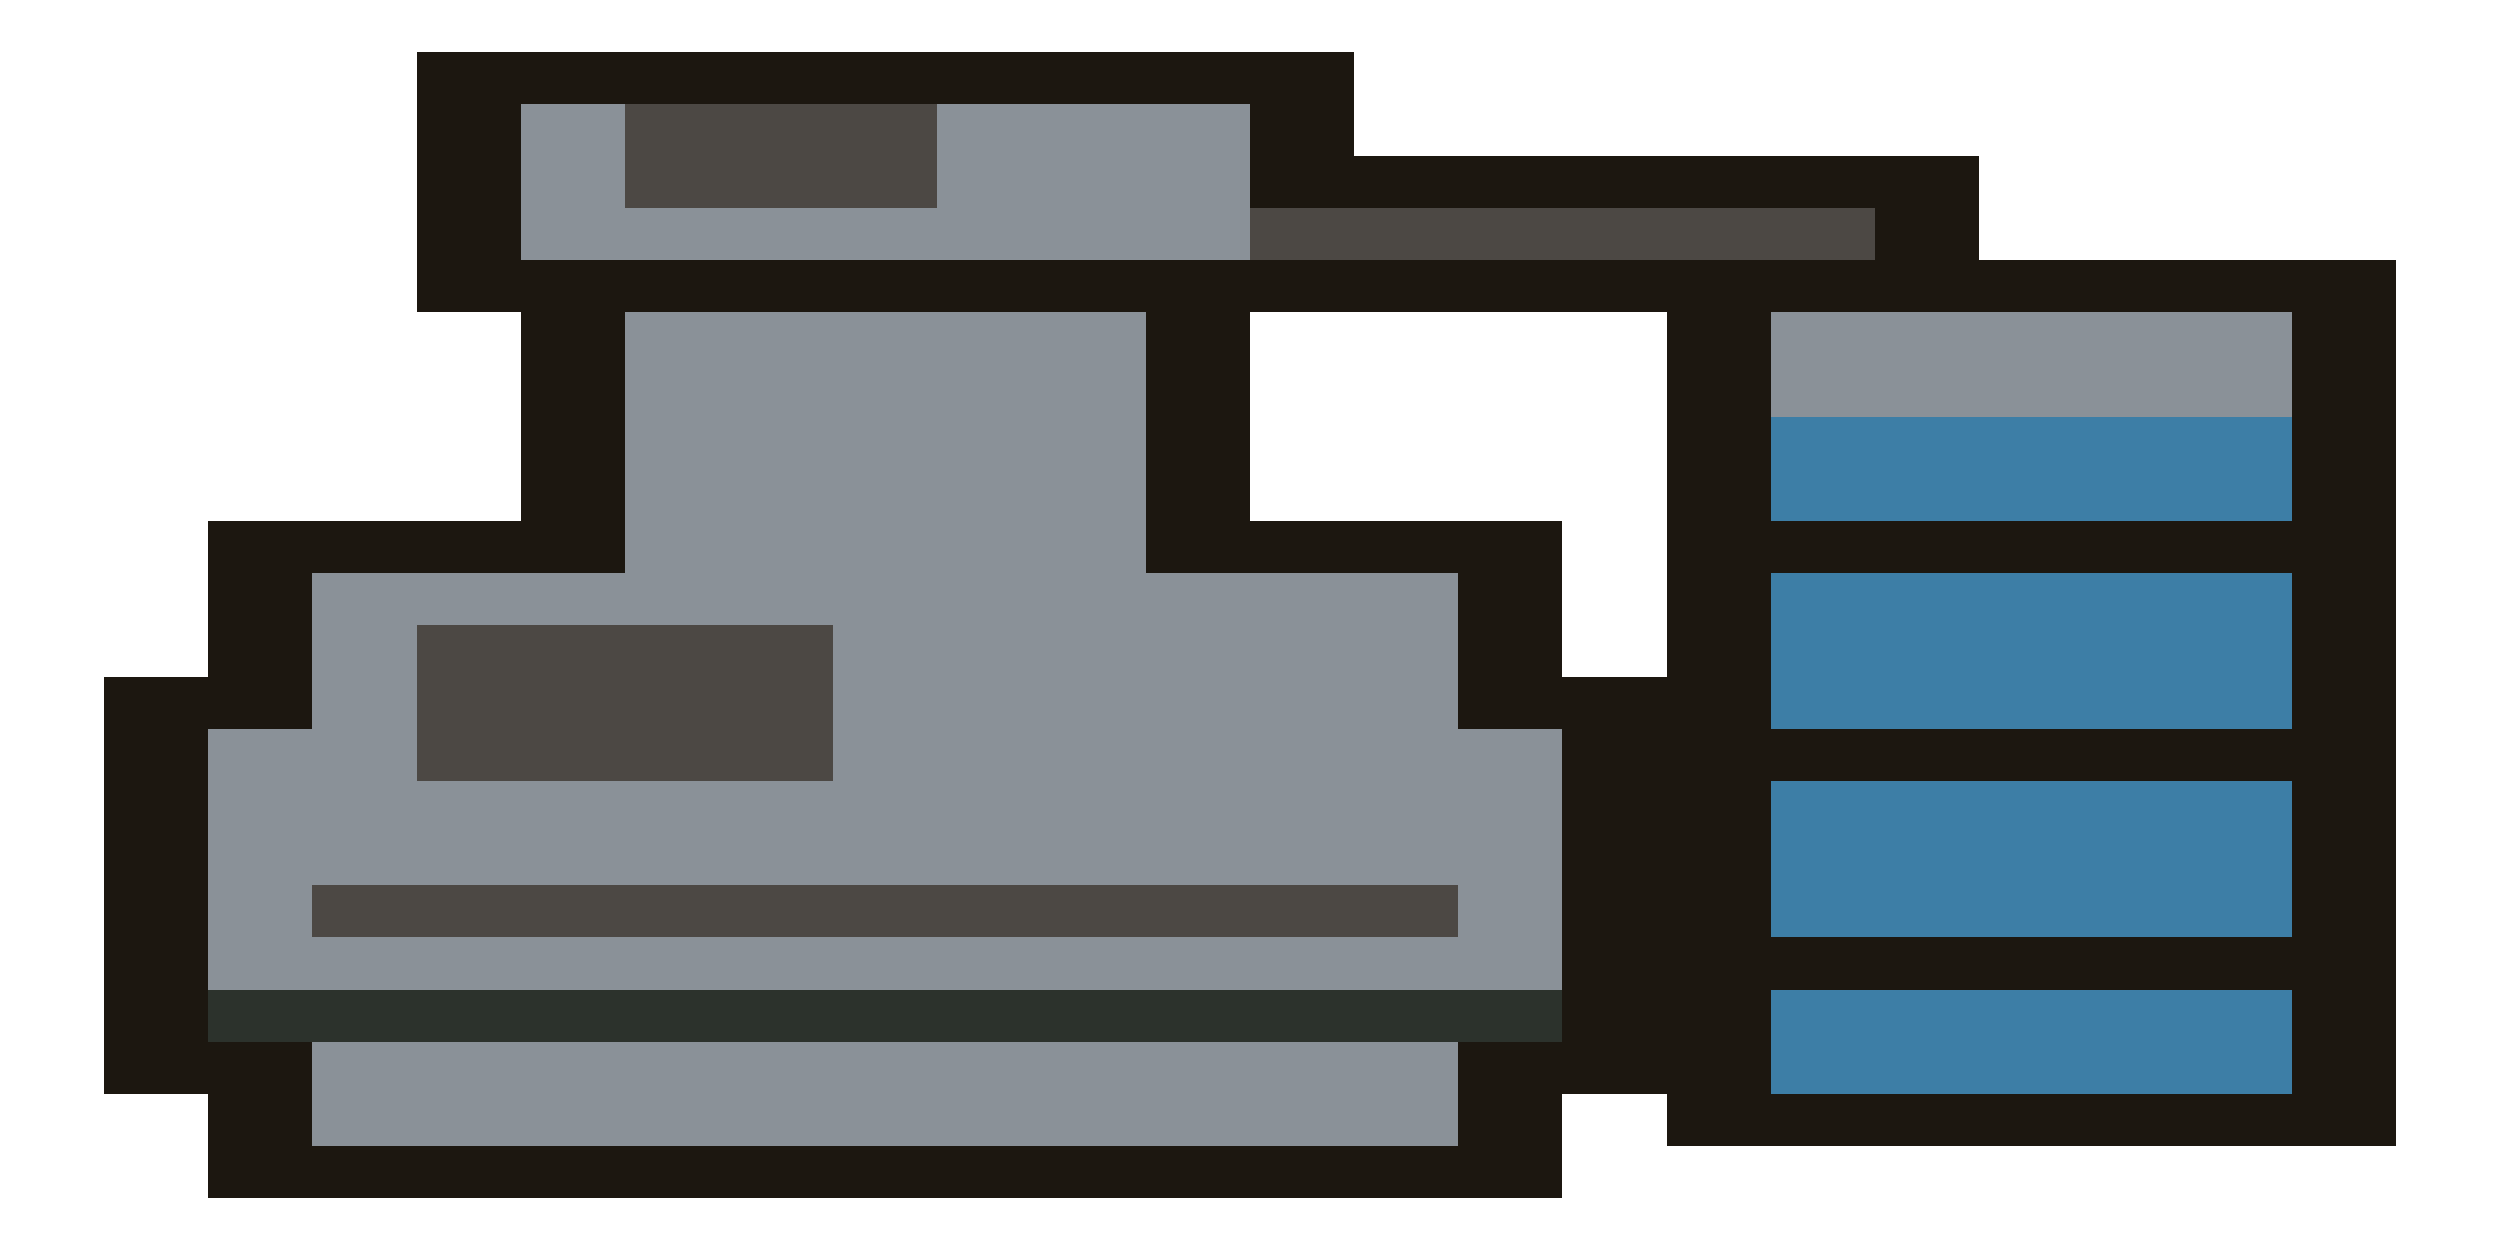
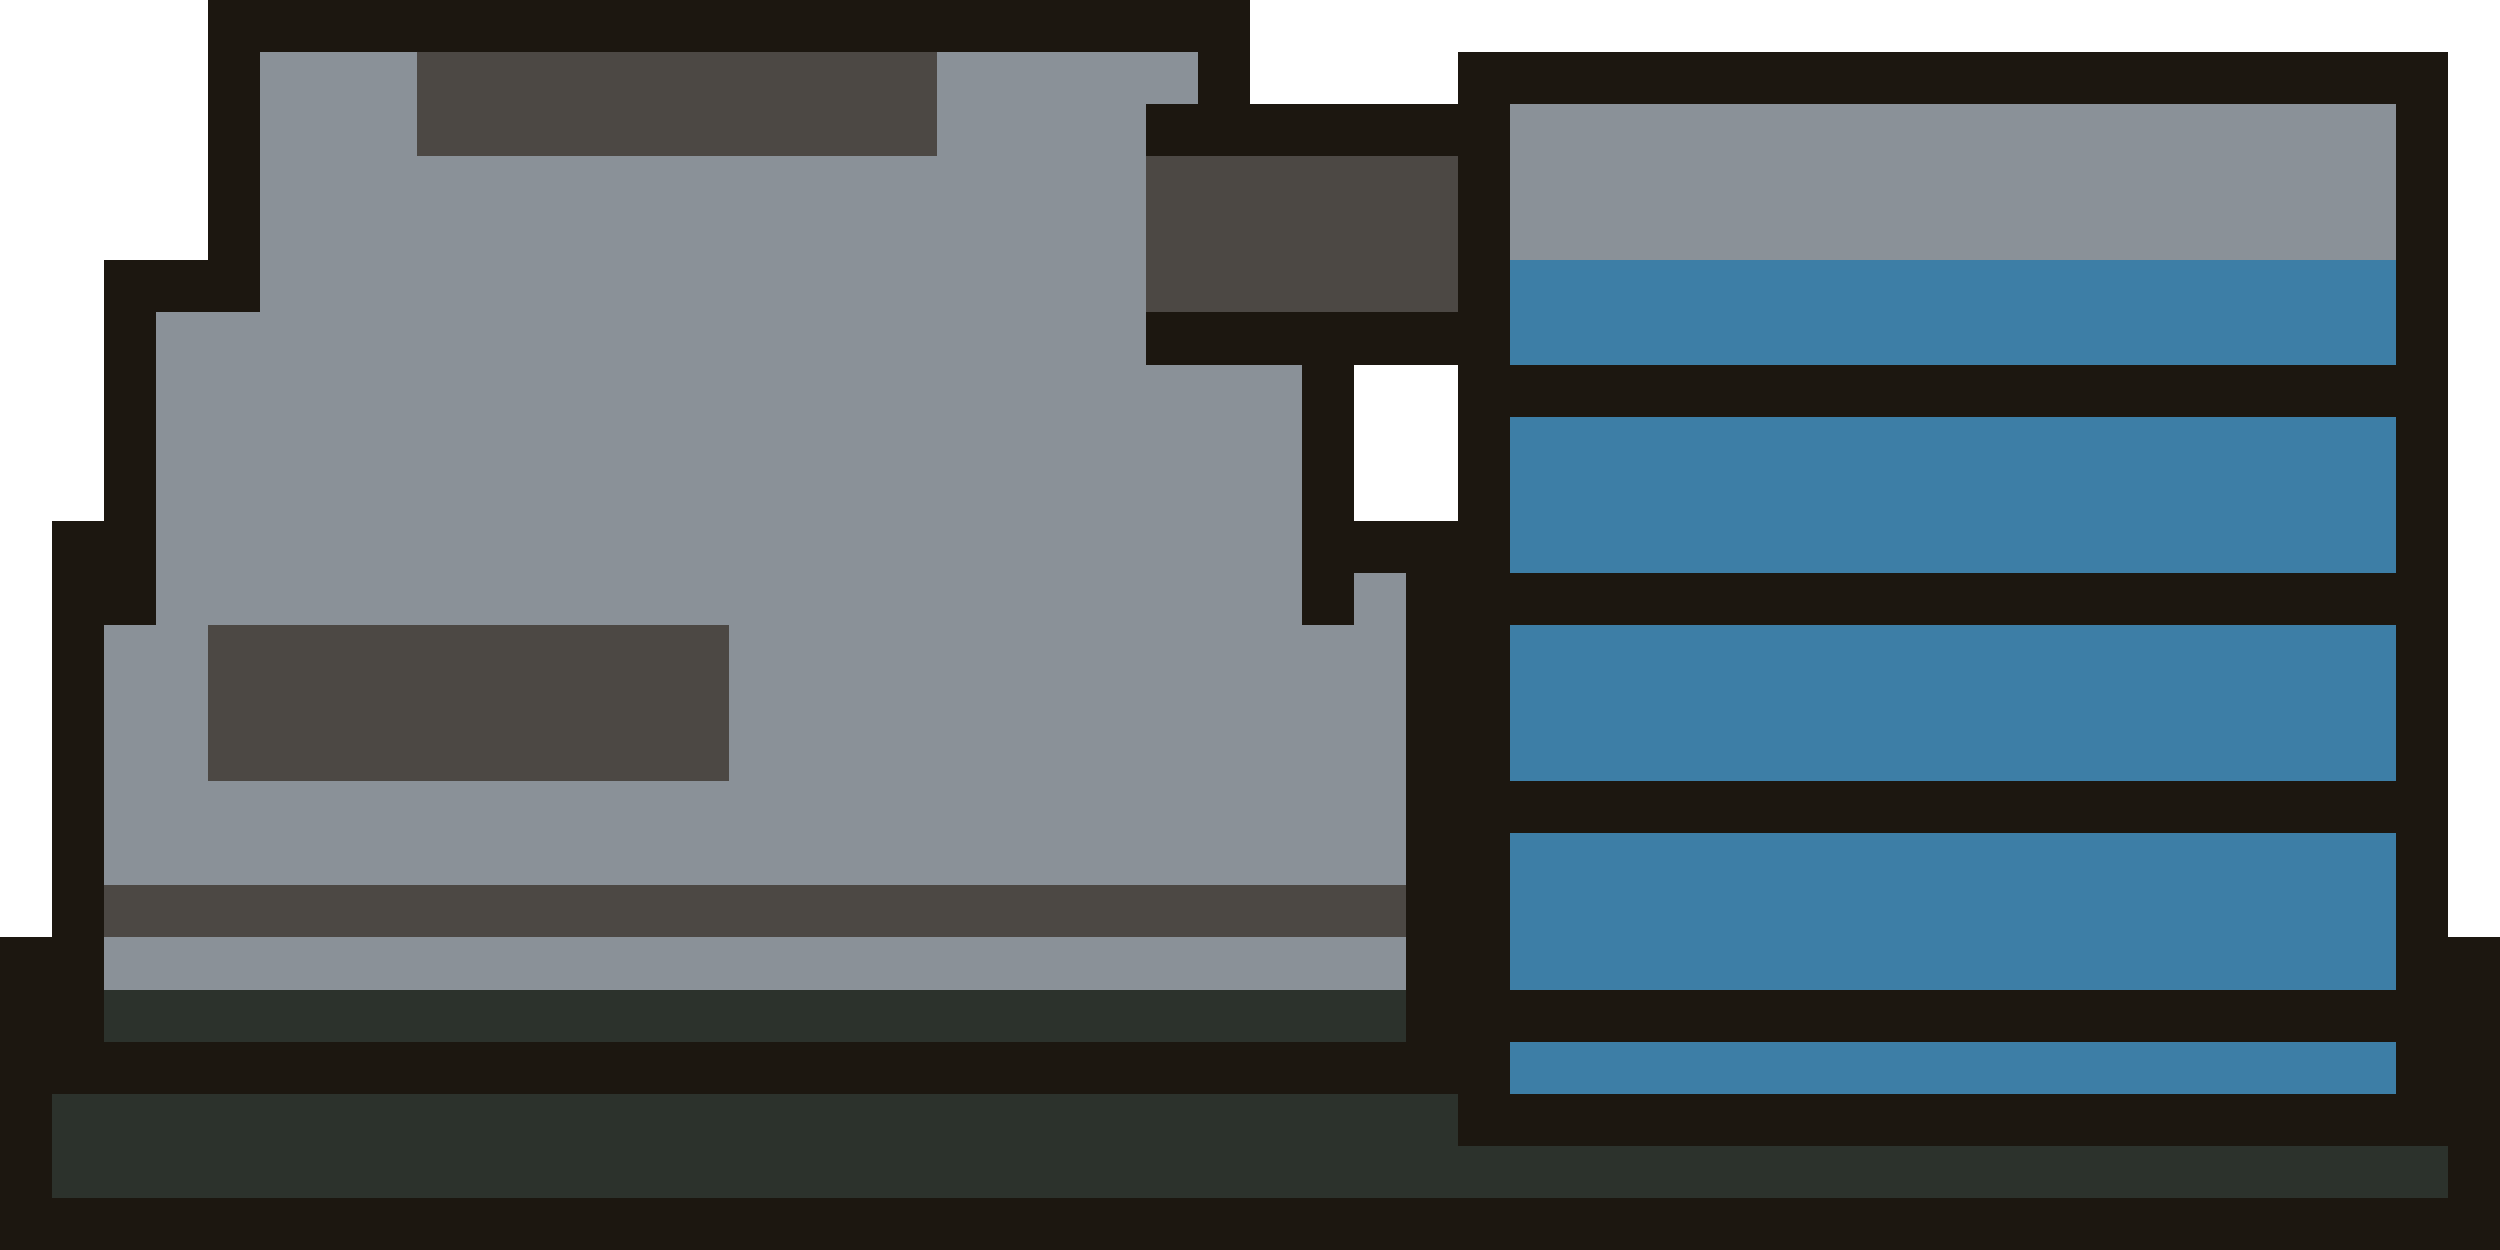
<svg xmlns="http://www.w3.org/2000/svg" viewBox="0 0 48 24" fill="none" shape-rendering="crispEdges">
-   <rect fill="#1c1710" x="4" y="10" width="26" height="13" />
-   <rect fill="#1c1710" x="2" y="13" width="30" height="8" />
-   <rect fill="#8a9198" x="6" y="11" width="22" height="11" />
-   <rect fill="#8a9198" x="4" y="14" width="26" height="6" />
-   <rect fill="#4c4844" x="8" y="12" width="8" height="3" />
-   <rect fill="#4c4844" x="6" y="17" width="22" height="1" />
-   <rect fill="#2c322c" x="4" y="19" width="26" height="1" />
-   <rect fill="#1c1710" x="10" y="5" width="14" height="6" />
-   <rect fill="#8a9198" x="12" y="6" width="10" height="5" />
-   <rect fill="#1c1710" x="8" y="1" width="18" height="5" />
-   <rect fill="#8a9198" x="10" y="2" width="14" height="3" />
-   <rect fill="#4c4844" x="12" y="2" width="6" height="2" />
-   <rect fill="#1c1710" x="24" y="3" width="14" height="3" />
-   <rect fill="#4c4844" x="24" y="4" width="12" height="1" />
-   <rect fill="#1c1710" x="32" y="5" width="14" height="17" />
-   <rect fill="#3d7ea6" x="34" y="6" width="10" height="15" />
-   <rect fill="#8a9198" x="34" y="6" width="10" height="2" />
-   <rect fill="#1c1710" x="34" y="10" width="10" height="1" />
-   <rect fill="#1c1710" x="34" y="14" width="10" height="1" />
-   <rect fill="#1c1710" x="34" y="18" width="10" height="1" />
+   <rect fill="#1c1710" x="0" y="18" width="48" height="6" />
+   <rect fill="#2c322c" x="1" y="19" width="46" height="4" />
+   <rect fill="#1c1710" x="1" y="10" width="27" height="11" />
+   <rect fill="#8a9198" x="2" y="11" width="25" height="9" />
+   <rect fill="#4c4844" x="4" y="12" width="10" height="3" />
+   <rect fill="#4c4844" x="2" y="17" width="25" height="1" />
+   <rect fill="#2c322c" x="2" y="19" width="25" height="1" />
+   <rect fill="#1c1710" x="2" y="5" width="24" height="7" />
+   <rect fill="#8a9198" x="3" y="6" width="22" height="6" />
+   <rect fill="#1c1710" x="4" y="0" width="20" height="6" />
+   <rect fill="#8a9198" x="5" y="1" width="18" height="5" />
+   <rect fill="#4c4844" x="8" y="1" width="10" height="2" />
+   <rect fill="#1c1710" x="22" y="2" width="12" height="5" />
+   <rect fill="#4c4844" x="22" y="3" width="11" height="3" />
+   <rect fill="#1c1710" x="28" y="1" width="19" height="21" />
+   <rect fill="#3d7ea6" x="29" y="2" width="17" height="19" />
+   <rect fill="#8a9198" x="29" y="2" width="17" height="3" />
+   <rect fill="#1c1710" x="29" y="7" width="17" height="1" />
+   <rect fill="#1c1710" x="29" y="11" width="17" height="1" />
+   <rect fill="#1c1710" x="29" y="15" width="17" height="1" />
+   <rect fill="#1c1710" x="29" y="19" width="17" height="1" />
</svg>
